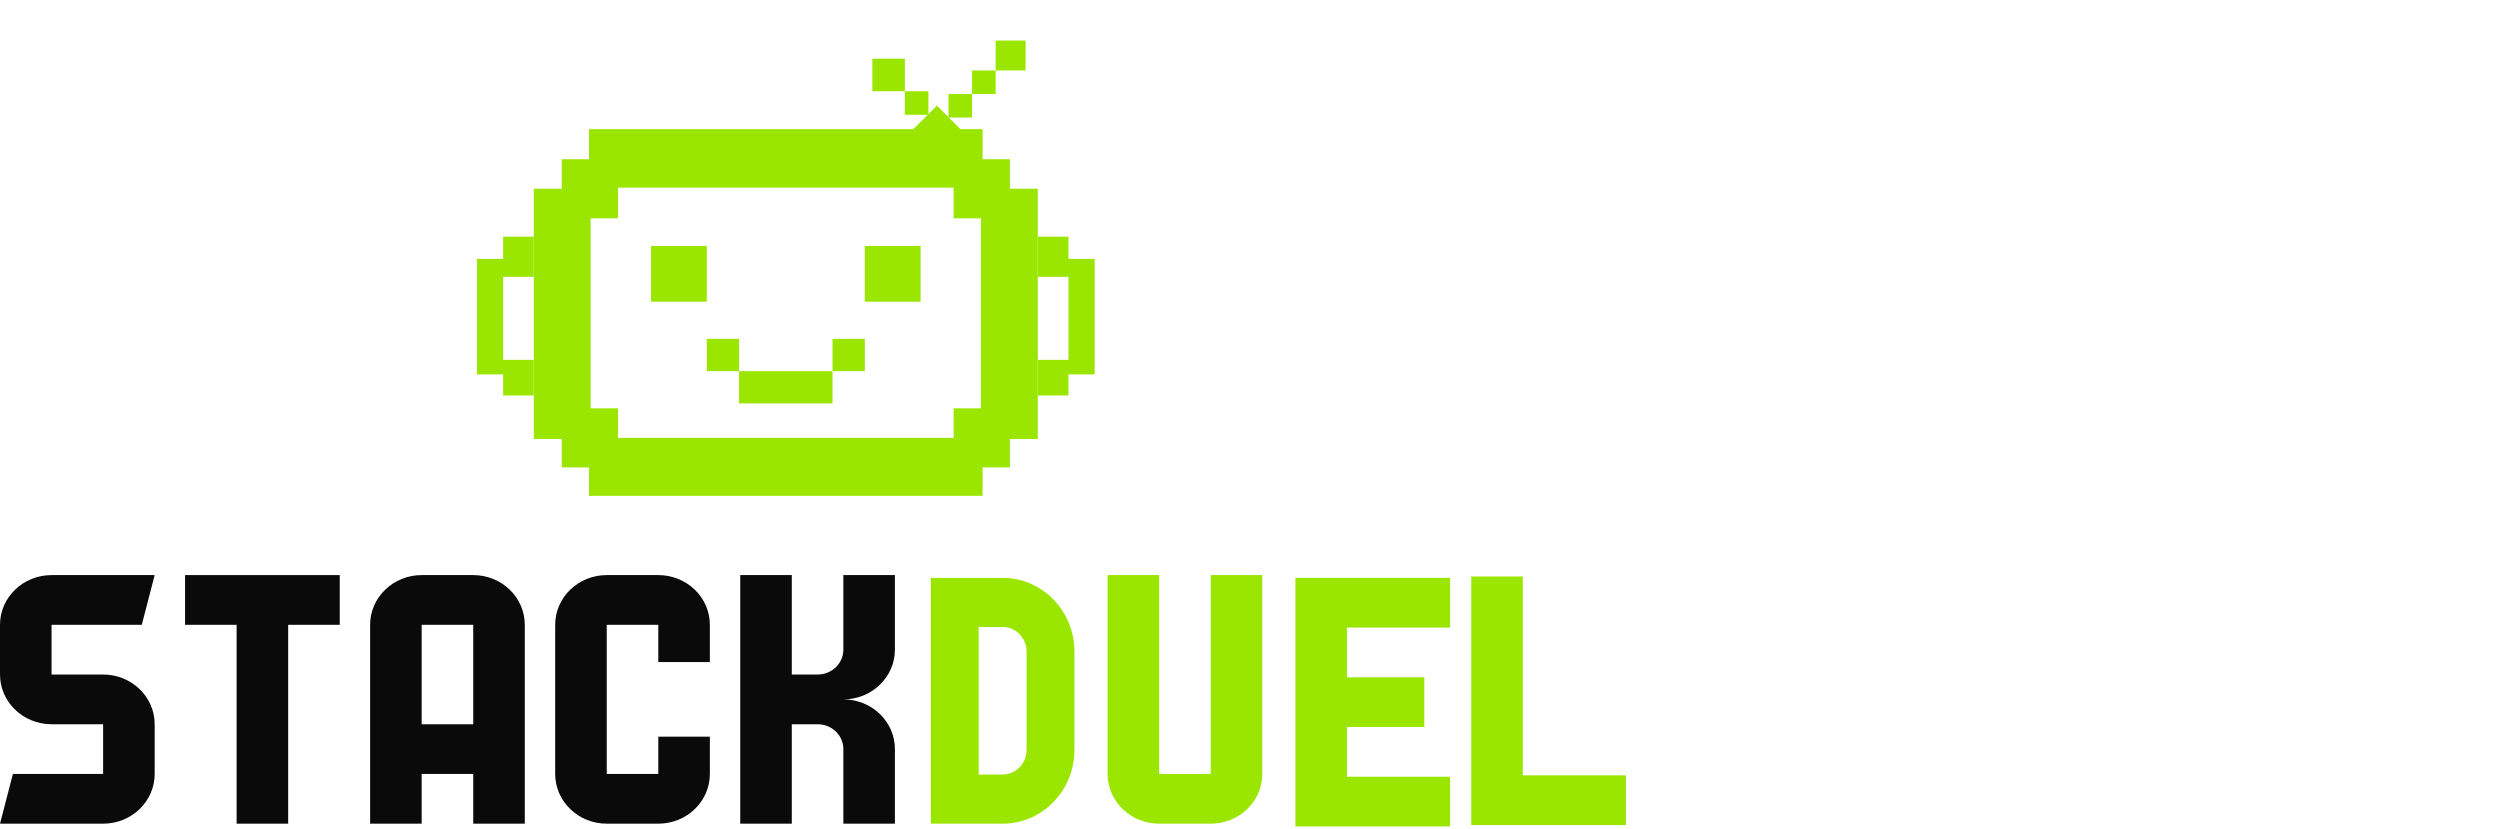
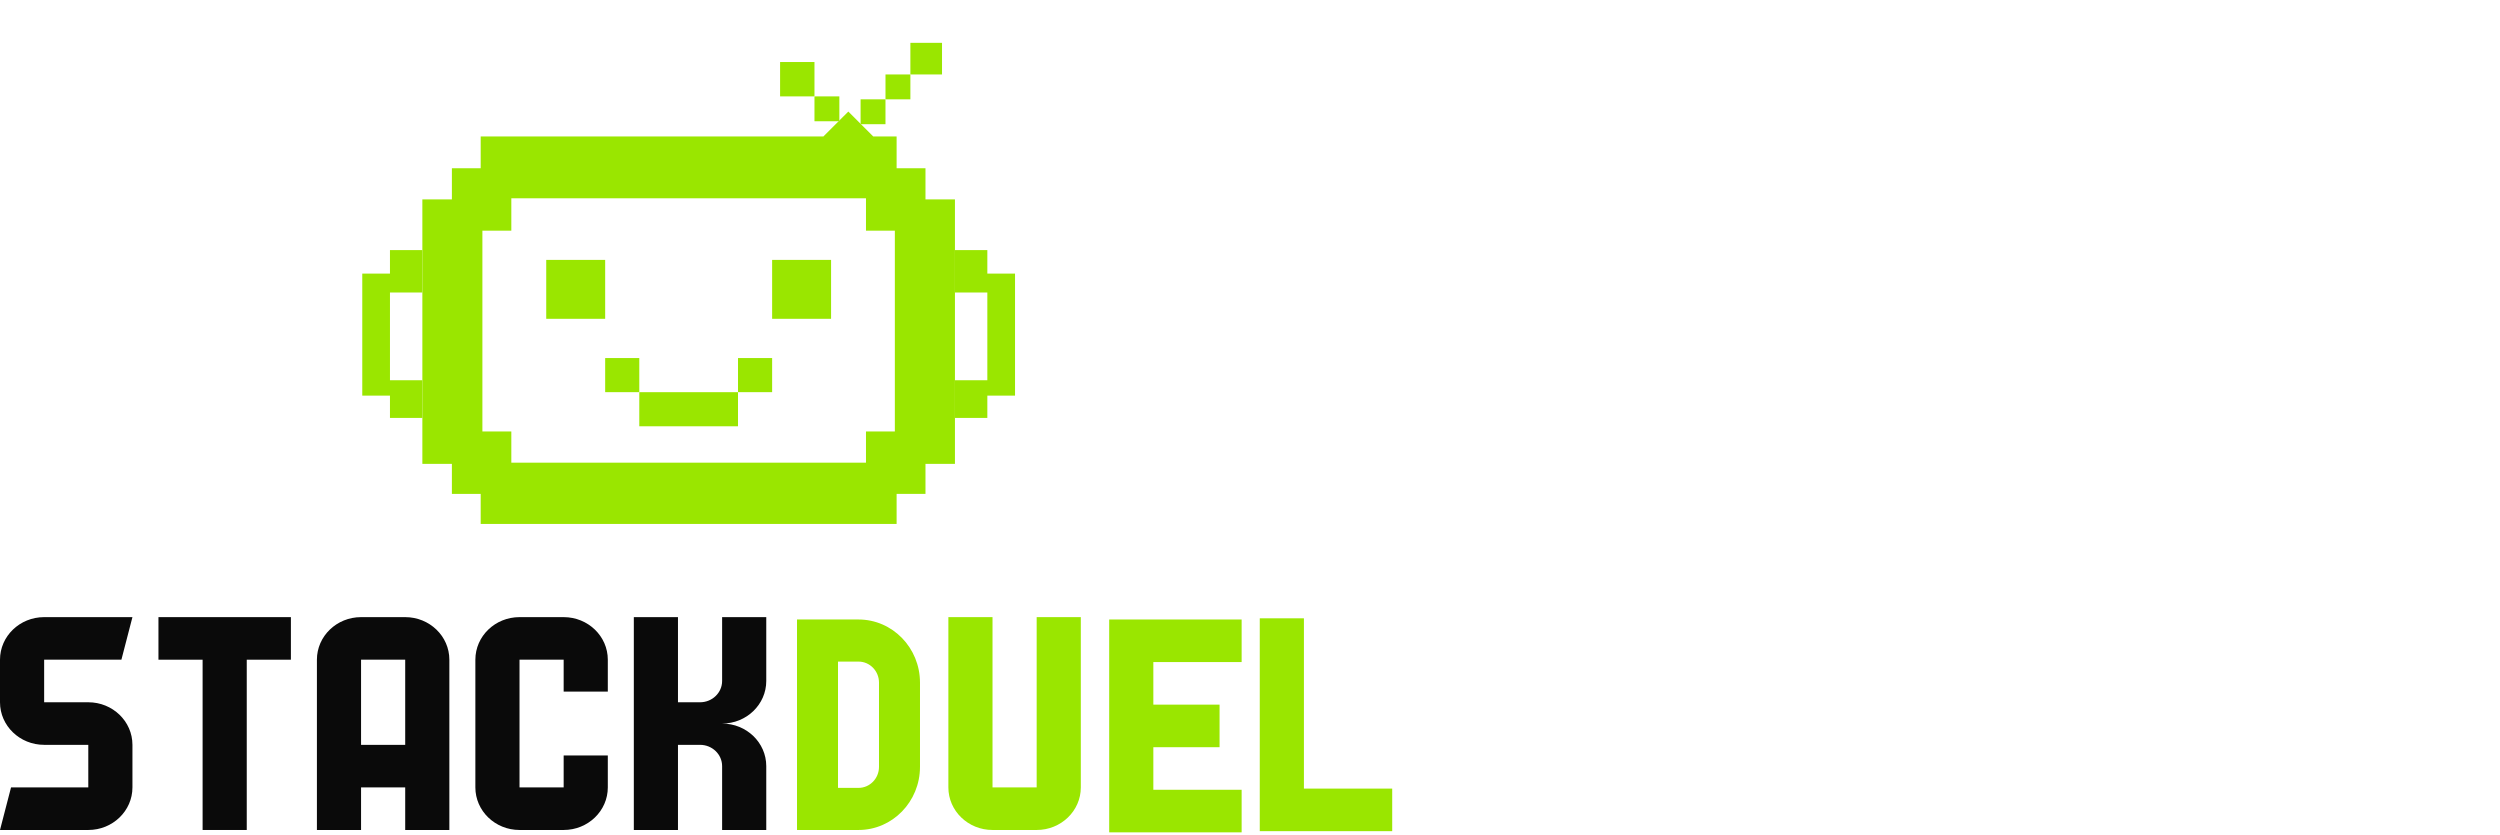
- <svg xmlns="http://www.w3.org/2000/svg" width="839" height="278" viewBox="0 0 839 278" fill="none">
-   <path d="M179.143 79.431H168.853V86.894H160.058V125.649H168.853V132.731H179.143V120.765H168.853V92.898H179.143V79.431Z" fill="#9AE600" />
-   <path d="M338.933 63.329V53.438H329.764V43.34H197.668V53.438H188.52V63.329H179.143V147.326H188.52V156.864H197.668V166.402H329.764V156.857H338.933V147.326H348.289V63.329H338.933ZM329.204 137.033H320.035V146.945H207.398V137.033H198.208V73.262H207.398V62.977H320.035V73.262H329.204V137.033Z" fill="#9AE600" />
-   <path d="M348.289 79.431H358.579V86.894H367.374V125.649H358.579V132.731H348.289V120.765H358.579V92.898H348.289V79.431Z" fill="#9AE600" />
-   <path d="M237.202 82.544H218.484V101.253H237.202V82.544Z" fill="#9AE600" />
-   <path d="M308.949 82.544H290.23V101.253H308.949V82.544Z" fill="#9AE600" />
-   <path d="M248.039 113.717H237.202V124.549H248.039V113.717Z" fill="#9AE600" />
-   <path d="M279.387 124.556H248.039V135.387H279.387V124.556Z" fill="#9AE600" />
-   <path d="M290.23 113.717H279.393V124.549H290.23V113.717Z" fill="#9AE600" />
-   <path d="M322.345 43.341L314.427 35.428L306.51 43.341L314.427 51.255L322.345 43.341Z" fill="#9AE600" />
-   <path d="M311.578 30.613H303.676V38.512H311.578V30.613Z" fill="#9AE600" />
-   <path d="M303.676 19.699H292.756V30.613H303.676V19.699Z" fill="#9AE600" />
-   <path d="M326.228 31.547H318.325V39.446H326.228V31.547Z" fill="#9AE600" />
-   <path d="M334.138 23.648H326.235V31.547H334.138V23.648Z" fill="#9AE600" />
-   <path d="M344.185 13.605H334.138V23.648H344.185V13.605Z" fill="#9AE600" />
-   <path d="M47.584 209.685L51.909 193H17.303C7.747 193 0 200.471 0 209.685V226.37C0 235.585 7.747 243.055 17.303 243.055H34.606V259.741H4.326L0 276.426H34.606C44.162 276.426 51.909 268.955 51.909 259.741V243.055C51.909 233.841 44.162 226.37 34.606 226.37H17.303V209.685H47.584Z" fill="#0A0A0A" />
-   <path d="M114.015 193H62.106V209.685H79.409V276.426H96.712V209.685H114.015V193Z" fill="#0A0A0A" />
-   <path d="M158.818 193H141.515C131.959 193 124.212 200.471 124.212 209.685V276.426H141.515V259.741H158.818V276.426H176.121V209.685C176.121 200.471 168.374 193 158.818 193ZM158.818 243.055H141.515V209.685H158.818V243.055Z" fill="#0A0A0A" />
-   <path d="M186.318 209.685V259.741C186.318 268.955 194.065 276.426 203.621 276.426H220.924C230.48 276.426 238.227 268.955 238.227 259.741V247.227H220.924V259.741H203.621V209.685H220.924V222.199H238.227V209.685C238.227 200.471 230.48 193 220.924 193H203.621C194.065 193 186.318 200.471 186.318 209.685Z" fill="#0A0A0A" />
-   <path d="M300.333 218.028V193H283.03V218.028C283.03 222.637 279.158 226.37 274.378 226.37H265.727V193H248.424V276.426H265.727V243.055H274.378C279.158 243.055 283.03 246.789 283.03 251.398V276.426H300.333V251.398C300.333 242.184 292.585 234.713 283.03 234.713C292.585 234.713 300.333 227.242 300.333 218.028Z" fill="#0A0A0A" />
-   <path d="M312.383 193.927V276.426H336.484C349.796 276.426 360.585 265.346 360.585 251.676V218.677C360.585 205.007 349.796 193.927 336.484 193.927H312.383ZM336.484 259.926H328.451V210.427H336.484C340.923 210.427 344.518 214.119 344.518 218.677V251.676C344.518 256.234 340.923 259.926 336.484 259.926Z" fill="#9AE600" />
-   <path d="M406.315 193V259.741H389.012V193H371.708V259.741C371.708 268.955 379.456 276.426 389.012 276.426H406.315C415.87 276.426 423.618 268.955 423.618 259.741V193H406.315Z" fill="#9AE600" />
-   <path d="M511.06 260.204V193.464H493.757V276.889H545.667V260.204H511.06Z" fill="#9AE600" />
-   <path d="M486.651 210.612V193.927H452.044H434.741V277.353H486.651V260.668H452.044V243.982H477.999V227.297H452.044V210.612H486.651Z" fill="#9AE600" />
+ <svg xmlns="http://www.w3.org/2000/svg" width="794" height="265" viewBox="0 0 794 265" fill="none">
+   <path d="M134.143 79.431H123.853V86.894H115.058V125.649H123.853V132.731H134.143V120.765H123.853V92.898H134.143V79.431Z" fill="#9AE600" />
+   <path d="M293.933 63.329V53.438H284.764V43.34H152.668V53.438H143.52V63.329H134.143V147.326H143.52V156.864H152.668V166.402H284.764V156.857H293.933V147.326H303.289V63.329H293.933ZM284.204 137.033H275.035V146.945H162.398V137.033H153.208V73.262H162.398V62.977H275.035V73.262H284.204V137.033Z" fill="#9AE600" />
+   <path d="M303.289 79.431H313.579V86.894H322.374V125.649H313.579V132.731H303.289V120.765H313.579V92.898H303.289V79.431Z" fill="#9AE600" />
+   <path d="M192.202 82.544H173.484V101.253H192.202V82.544Z" fill="#9AE600" />
+   <path d="M263.949 82.544H245.23V101.253H263.949V82.544Z" fill="#9AE600" />
+   <path d="M203.039 113.717H192.202V124.549H203.039V113.717Z" fill="#9AE600" />
+   <path d="M234.387 124.556H203.039V135.387H234.387V124.556Z" fill="#9AE600" />
+   <path d="M245.23 113.717H234.393V124.549H245.23V113.717Z" fill="#9AE600" />
+   <path d="M277.345 43.341L269.427 35.428L261.51 43.341L269.427 51.255L277.345 43.341Z" fill="#9AE600" />
+   <path d="M266.578 30.613H258.676V38.512H266.578V30.613Z" fill="#9AE600" />
+   <path d="M258.676 19.699H247.756V30.613H258.676V19.699Z" fill="#9AE600" />
+   <path d="M281.228 31.547H273.325V39.446H281.228V31.547Z" fill="#9AE600" />
+   <path d="M289.138 23.648H281.235V31.547H289.138V23.648Z" fill="#9AE600" />
+   <path d="M299.185 13.605H289.138V23.648H299.185V13.605Z" fill="#9AE600" />
+   <path d="M38.558 209.52L42.063 196H14.021C6.278 196 0 202.054 0 209.52V223.041C0 230.507 6.278 236.561 14.021 236.561H28.042V250.081H3.505L0 263.602H28.042C35.785 263.602 42.063 257.548 42.063 250.081V236.561C42.063 229.094 35.785 223.041 28.042 223.041H14.021V209.52H38.558Z" fill="#0A0A0A" />
+   <path d="M92.389 196H50.326V209.52H64.347V263.602H78.368V209.52H92.389V196Z" fill="#0A0A0A" />
+   <path d="M128.693 196H114.672C106.929 196 100.651 202.054 100.651 209.52V263.602H114.672V250.081H128.693V263.602H142.715V209.52C142.715 202.054 136.437 196 128.693 196ZM128.693 236.561H114.672V209.52H128.693V236.561Z" fill="#0A0A0A" />
+   <path d="M150.977 209.52V250.081C150.977 257.548 157.255 263.602 164.998 263.602H179.019C186.762 263.602 193.04 257.548 193.04 250.081V239.941H179.019V250.081H164.998V209.52H179.019V219.661H193.04V209.52C193.04 202.054 186.762 196 179.019 196H164.998C157.255 196 150.977 202.054 150.977 209.52Z" fill="#0A0A0A" />
+   <path d="M243.366 216.28V196H229.345V216.28C229.345 220.015 226.208 223.041 222.334 223.041H215.324V196H201.303V263.602H215.324V236.561H222.334C226.208 236.561 229.345 239.586 229.345 243.321V263.602H243.366V243.321C243.366 235.855 237.088 229.801 229.345 229.801C237.088 229.801 243.366 223.747 243.366 216.28Z" fill="#0A0A0A" />
+   <path d="M253.131 196.751V263.602H272.66C283.447 263.602 292.189 254.624 292.189 243.546V216.806C292.189 205.729 283.447 196.751 272.66 196.751H253.131ZM272.66 250.232H266.15V210.121H272.66C276.257 210.121 279.17 213.113 279.17 216.806V243.546C279.17 247.24 276.257 250.232 272.66 250.232Z" fill="#9AE600" />
+   <path d="M329.245 196V250.081H315.224V196H301.203V250.081C301.203 257.548 307.481 263.602 315.224 263.602H329.245C336.988 263.602 343.266 257.548 343.266 250.081V196H329.245Z" fill="#9AE600" />
+   <path d="M414.123 250.457V196.376H400.102V263.977H442.165V250.457H414.123Z" fill="#9AE600" />
+   <path d="M394.343 210.271V196.751H366.301H352.28V264.353H394.343V250.832H366.301V237.312H387.332V223.792H366.301V210.271H394.343Z" fill="#9AE600" />
</svg>
